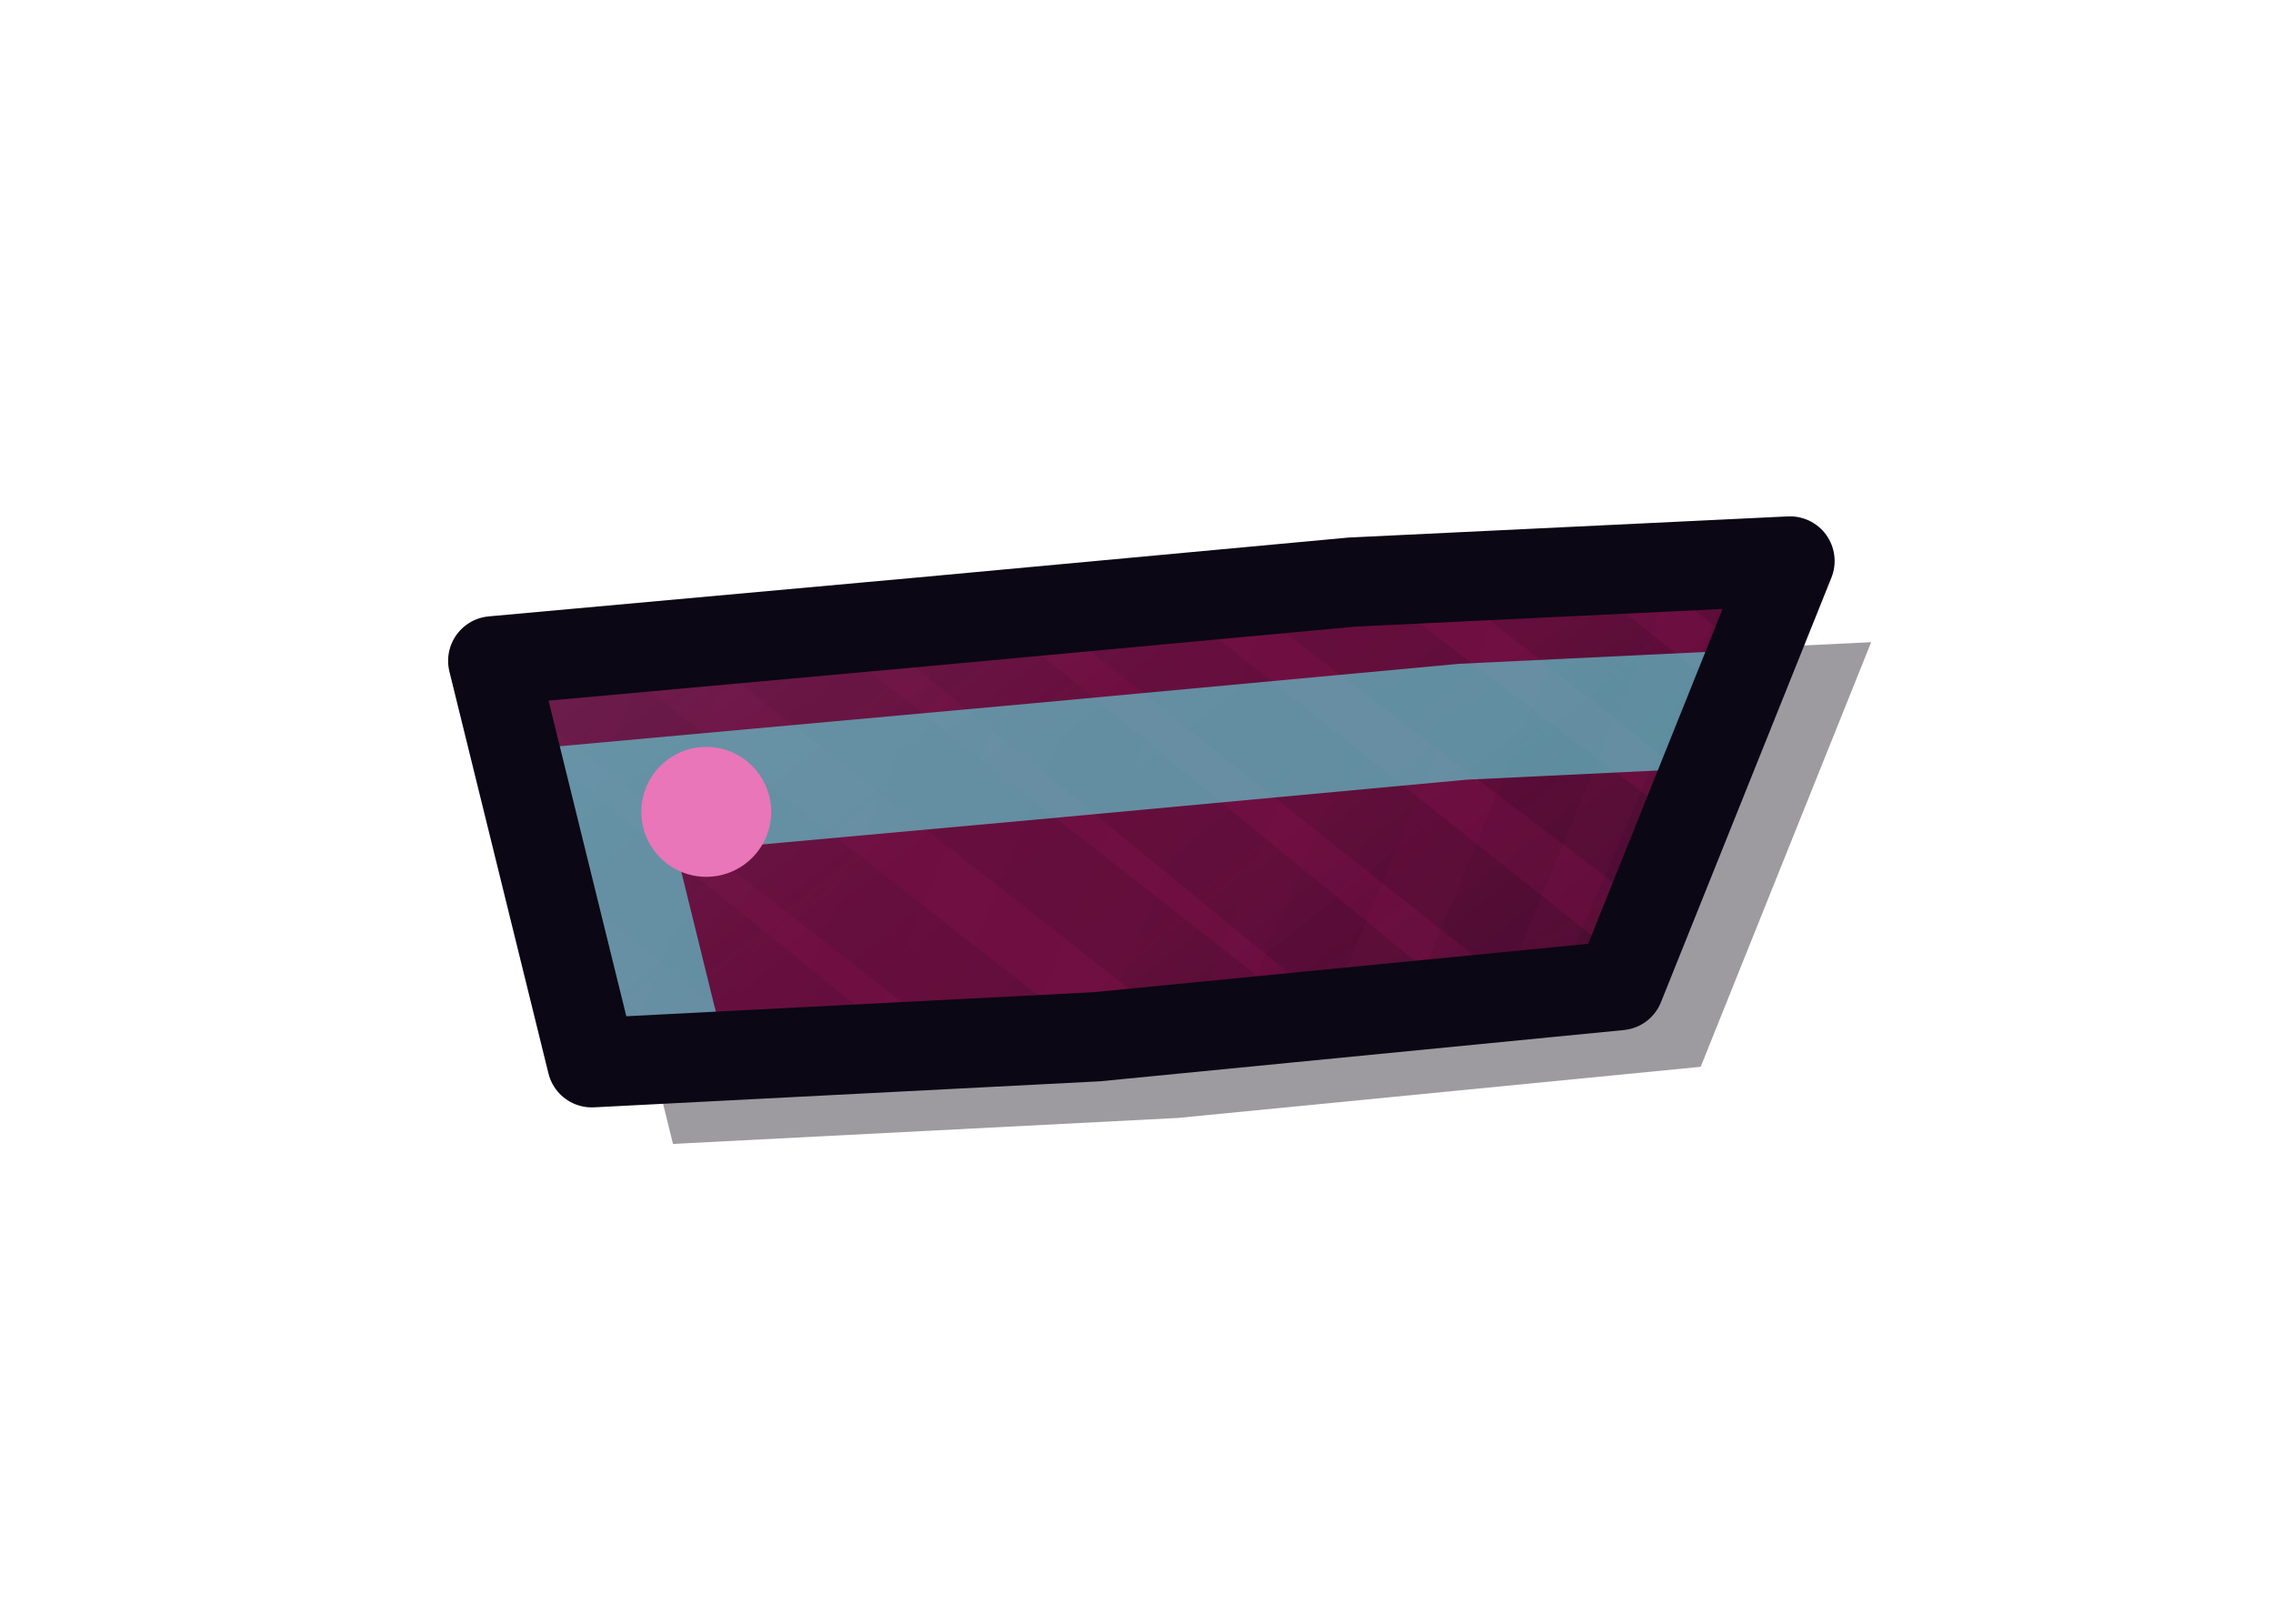
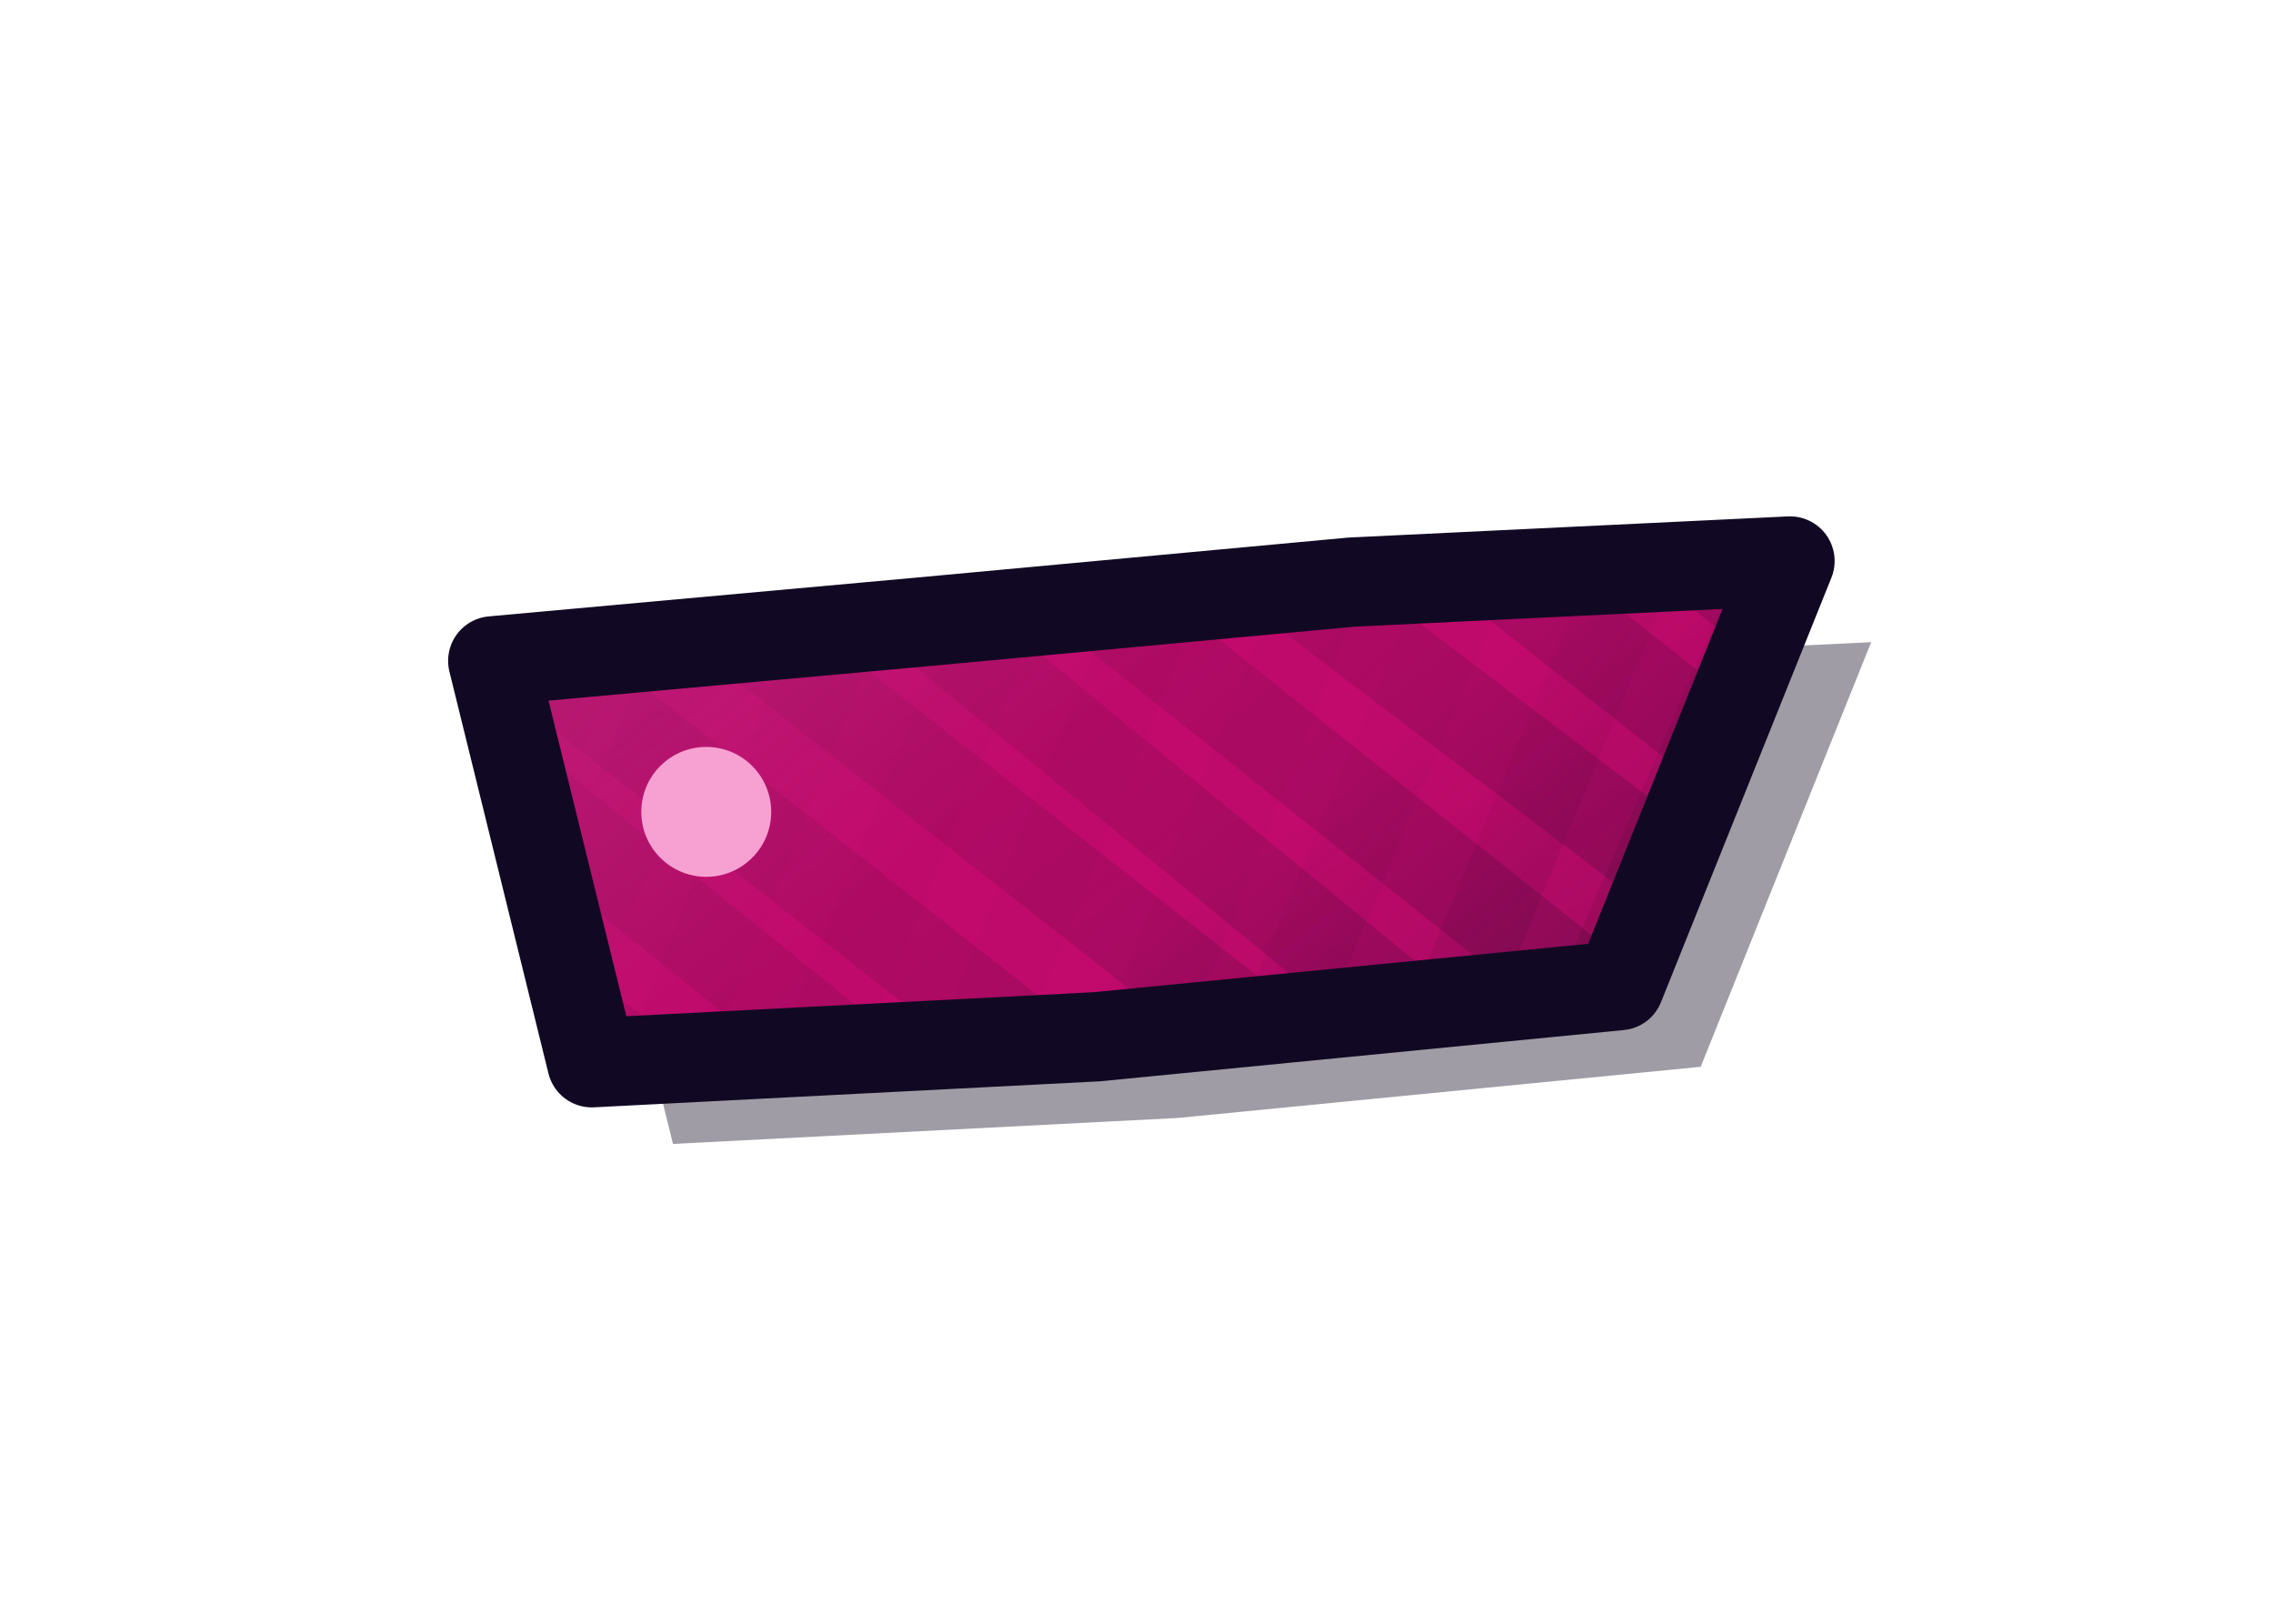
<svg xmlns="http://www.w3.org/2000/svg" width="28" height="20" viewBox="168 218 28 20">
  <defs>
    <clipPath id="tpeclat60">
      <path d="M174.07,226.14 L179.36,225.66 L184.65,225.17 L190.05,224.91 L187.95,230.14 L181.51,230.77 L175.29,231.09 Z" />
    </clipPath>
    <linearGradient id="tpeclat61" gradientUnits="userSpaceOnUse" x1="174.19" y1="218.18" x2="189.81" y2="237.82">
-       <stop offset="0" stop-color="#63E2E5" stop-opacity="0.18" />
-       <stop offset="0.45" stop-color="#63E2E5" stop-opacity="0" />
-       <stop offset="0.55" stop-color="#0D0819" stop-opacity="0" />
-       <stop offset="1" stop-color="#0D0819" stop-opacity="0.42" />
+       <stop offset="0" stop-color="#89F2F5" stop-opacity="0.18" />
+       <stop offset="0.45" stop-color="#89F2F5" stop-opacity="0" />
+       <stop offset="0.55" stop-color="#100822" stop-opacity="0" />
+       <stop offset="1" stop-color="#100822" stop-opacity="0.42" />
    </linearGradient>
    <linearGradient id="tpeclat62" gradientUnits="userSpaceOnUse" x1="174.19" y1="218.18" x2="189.81" y2="237.82">
-       <stop offset="0" stop-color="#090511" />
-       <stop offset="0.22" stop-color="#090511" />
-       <stop offset="1" stop-color="#BBB5D6" />
+       <stop offset="0" stop-color="#0E071D" />
+       <stop offset="0.22" stop-color="#0E071D" />
+       <stop offset="1" stop-color="#E0DDEE" />
    </linearGradient>
    <mask id="tpeclat63" maskUnits="userSpaceOnUse" x="171.05" y="221.87" width="21.89" height="12.27">
      <rect x="171.05" y="221.87" width="21.89" height="12.27" fill="url(#tpeclat62)" />
    </mask>
    <linearGradient id="tpeclat64" gradientUnits="userSpaceOnUse" x1="174.19" y1="218.18" x2="189.81" y2="237.82">
-       <stop offset="0" stop-color="#090511" />
-       <stop offset="0.55" stop-color="#090511" />
-       <stop offset="1" stop-color="#BBB5D6" />
+       <stop offset="0" stop-color="#0E071D" />
+       <stop offset="0.55" stop-color="#0E071D" />
+       <stop offset="1" stop-color="#E0DDEE" />
    </linearGradient>
    <mask id="tpeclat65" maskUnits="userSpaceOnUse" x="171.05" y="221.87" width="21.89" height="12.27">
      <rect x="171.05" y="221.87" width="21.89" height="12.27" fill="url(#tpeclat64)" />
    </mask>
  </defs>
-   <path d="M174.07,226.14 L179.36,225.66 L184.65,225.17 L190.05,224.91 L187.95,230.14 L181.51,230.77 L175.29,231.09 Z" fill="#090511" opacity="0.4" transform="translate(1 1)" />
-   <path d="M174.07,226.14 L179.36,225.66 L184.65,225.17 L190.05,224.91 L187.95,230.14 L181.51,230.77 L175.29,231.09 Z" fill="#700F42" />
+   <path d="M174.07,226.14 L179.36,225.66 L184.65,225.17 L190.05,224.91 L187.95,230.14 L181.51,230.77 L175.29,231.09 Z" fill="#0E071D" opacity="0.4" transform="translate(1 1)" />
+   <path d="M174.07,226.14 L179.36,225.66 L184.65,225.17 L190.05,224.91 L187.95,230.14 L181.51,230.77 L175.29,231.09 Z" fill="#C20A6C" />
  <g clip-path="url(#tpeclat60)">
    <rect x="171.05" y="221.87" width="21.89" height="12.27" fill="url(#tpeclat61)" />
-     <path d="M179.31,207.81 L202.63,225.23 M178.43,208.95 L201.36,226.85 M177.43,210.23 L200.39,228.09 M176.54,211.36 L199.42,229.33 M175.7,212.44 L198.44,230.59 M174.8,213.58 L197.54,231.73 M173.7,214.99 L196.57,232.98 M172.51,216.52 L195.69,234.11 M171.68,217.58 L194.47,235.67 M170.87,218.62 L193.38,237.06 M169.8,219.98 L192.69,237.94 M168.65,221.46 L191.56,239.39 M167.85,222.48 L190.52,240.73 M166.69,223.97 L189.57,241.94 M165.66,225.29 L188.53,243.27 M164.71,226.5 L187.54,244.53 M163.7,227.8 L186.52,245.84 M162.92,228.79 L185.86,246.69 M161.77,230.26 L184.52,248.4 " stroke="#0B0714" stroke-width="1.1" mask="url(#tpeclat63)" fill="none" opacity="0.4" />
-     <path d="M200.75,219.89 L190.35,247.07 M199.3,219.3 L188.21,246.2 M198.17,218.84 L186.79,245.63 M196.11,218.01 L185.41,245.07 M194.67,217.43 L183.47,244.28 M193.43,216.93 L181.89,243.65 M191.75,216.25 L180.62,243.13 M190.09,215.58 L178.8,242.4 M188.36,214.88 L177.67,241.94 M186.79,214.24 L175.86,241.21 M185.15,213.58 L174.21,240.54 M183.48,212.91 L172.64,239.91 M182.04,212.32 L171.18,239.32 M180.92,211.87 L169.91,238.8 M179.2,211.18 L168,238.03 M177.45,210.47 L166.73,237.52 M175.88,209.84 L165.24,236.92 M174.57,209.31 L163.87,236.36 " stroke="#0B0714" stroke-width="0.99" mask="url(#tpeclat65)" fill="none" opacity="0.4" />
-     <path d="M174.07,226.14 L179.36,225.66 L184.65,225.17 L190.05,224.91 L187.95,230.14 L181.51,230.77 L175.29,231.09 Z" fill="none" stroke="#63E2E5" stroke-width="1.43" stroke-opacity="0.6" transform="translate(1.37 1.72)" />
+     <path d="M179.31,207.81 L202.63,225.23 M178.43,208.95 L201.36,226.85 M177.43,210.23 L200.39,228.09 M176.54,211.36 L199.42,229.33 M175.7,212.44 L198.44,230.59 M174.8,213.58 L197.54,231.73 M173.7,214.99 L196.57,232.98 M172.51,216.52 L195.69,234.11 M171.68,217.58 L194.47,235.67 M170.87,218.62 L193.38,237.06 M169.8,219.98 L192.69,237.94 M168.65,221.46 L191.56,239.39 M167.85,222.48 L190.52,240.73 M166.69,223.97 L189.57,241.94 M165.66,225.29 L188.53,243.27 M164.71,226.5 L187.54,244.53 M163.7,227.8 L186.52,245.84 M162.92,228.79 L185.86,246.69 M161.77,230.26 L184.52,248.4 " stroke="#110923" stroke-width="1.1" mask="url(#tpeclat63)" fill="none" opacity="0.35" />
+     <path d="M200.75,219.89 L190.35,247.07 M199.3,219.3 L188.21,246.2 M198.17,218.84 L186.79,245.63 M196.11,218.01 L185.41,245.07 M194.67,217.43 L183.47,244.28 M193.43,216.93 L181.89,243.65 M191.75,216.25 L180.62,243.13 M190.09,215.58 L178.8,242.4 M188.36,214.88 L177.67,241.94 M186.79,214.24 L175.86,241.21 M185.15,213.58 L174.21,240.54 M183.48,212.91 L172.64,239.91 M182.04,212.32 L171.18,239.32 M180.92,211.87 L169.91,238.8 M179.2,211.18 L168,238.03 M177.45,210.47 L166.73,237.52 M175.88,209.84 L165.24,236.92 M174.57,209.31 L163.87,236.36 " stroke="#110923" stroke-width="0.99" mask="url(#tpeclat65)" fill="none" opacity="0.35" />
  </g>
-   <path d="M174.07,226.14 L179.36,225.66 L184.65,225.17 L190.05,224.91 L187.95,230.14 L181.51,230.77 L175.29,231.09 Z" fill="none" stroke="#0B0714" stroke-width="1.1" stroke-linejoin="round" />
-   <circle cx="176.7" cy="228" r="0.8" fill="#E876B9" />
+   <path d="M174.07,226.14 L179.36,225.66 L184.65,225.17 L190.05,224.91 L187.95,230.14 L181.51,230.77 L175.29,231.09 Z" fill="none" stroke="#110923" stroke-width="1.1" stroke-linejoin="round" />
+   <circle cx="176.7" cy="228" r="0.8" fill="#F7A1D3" />
</svg>
